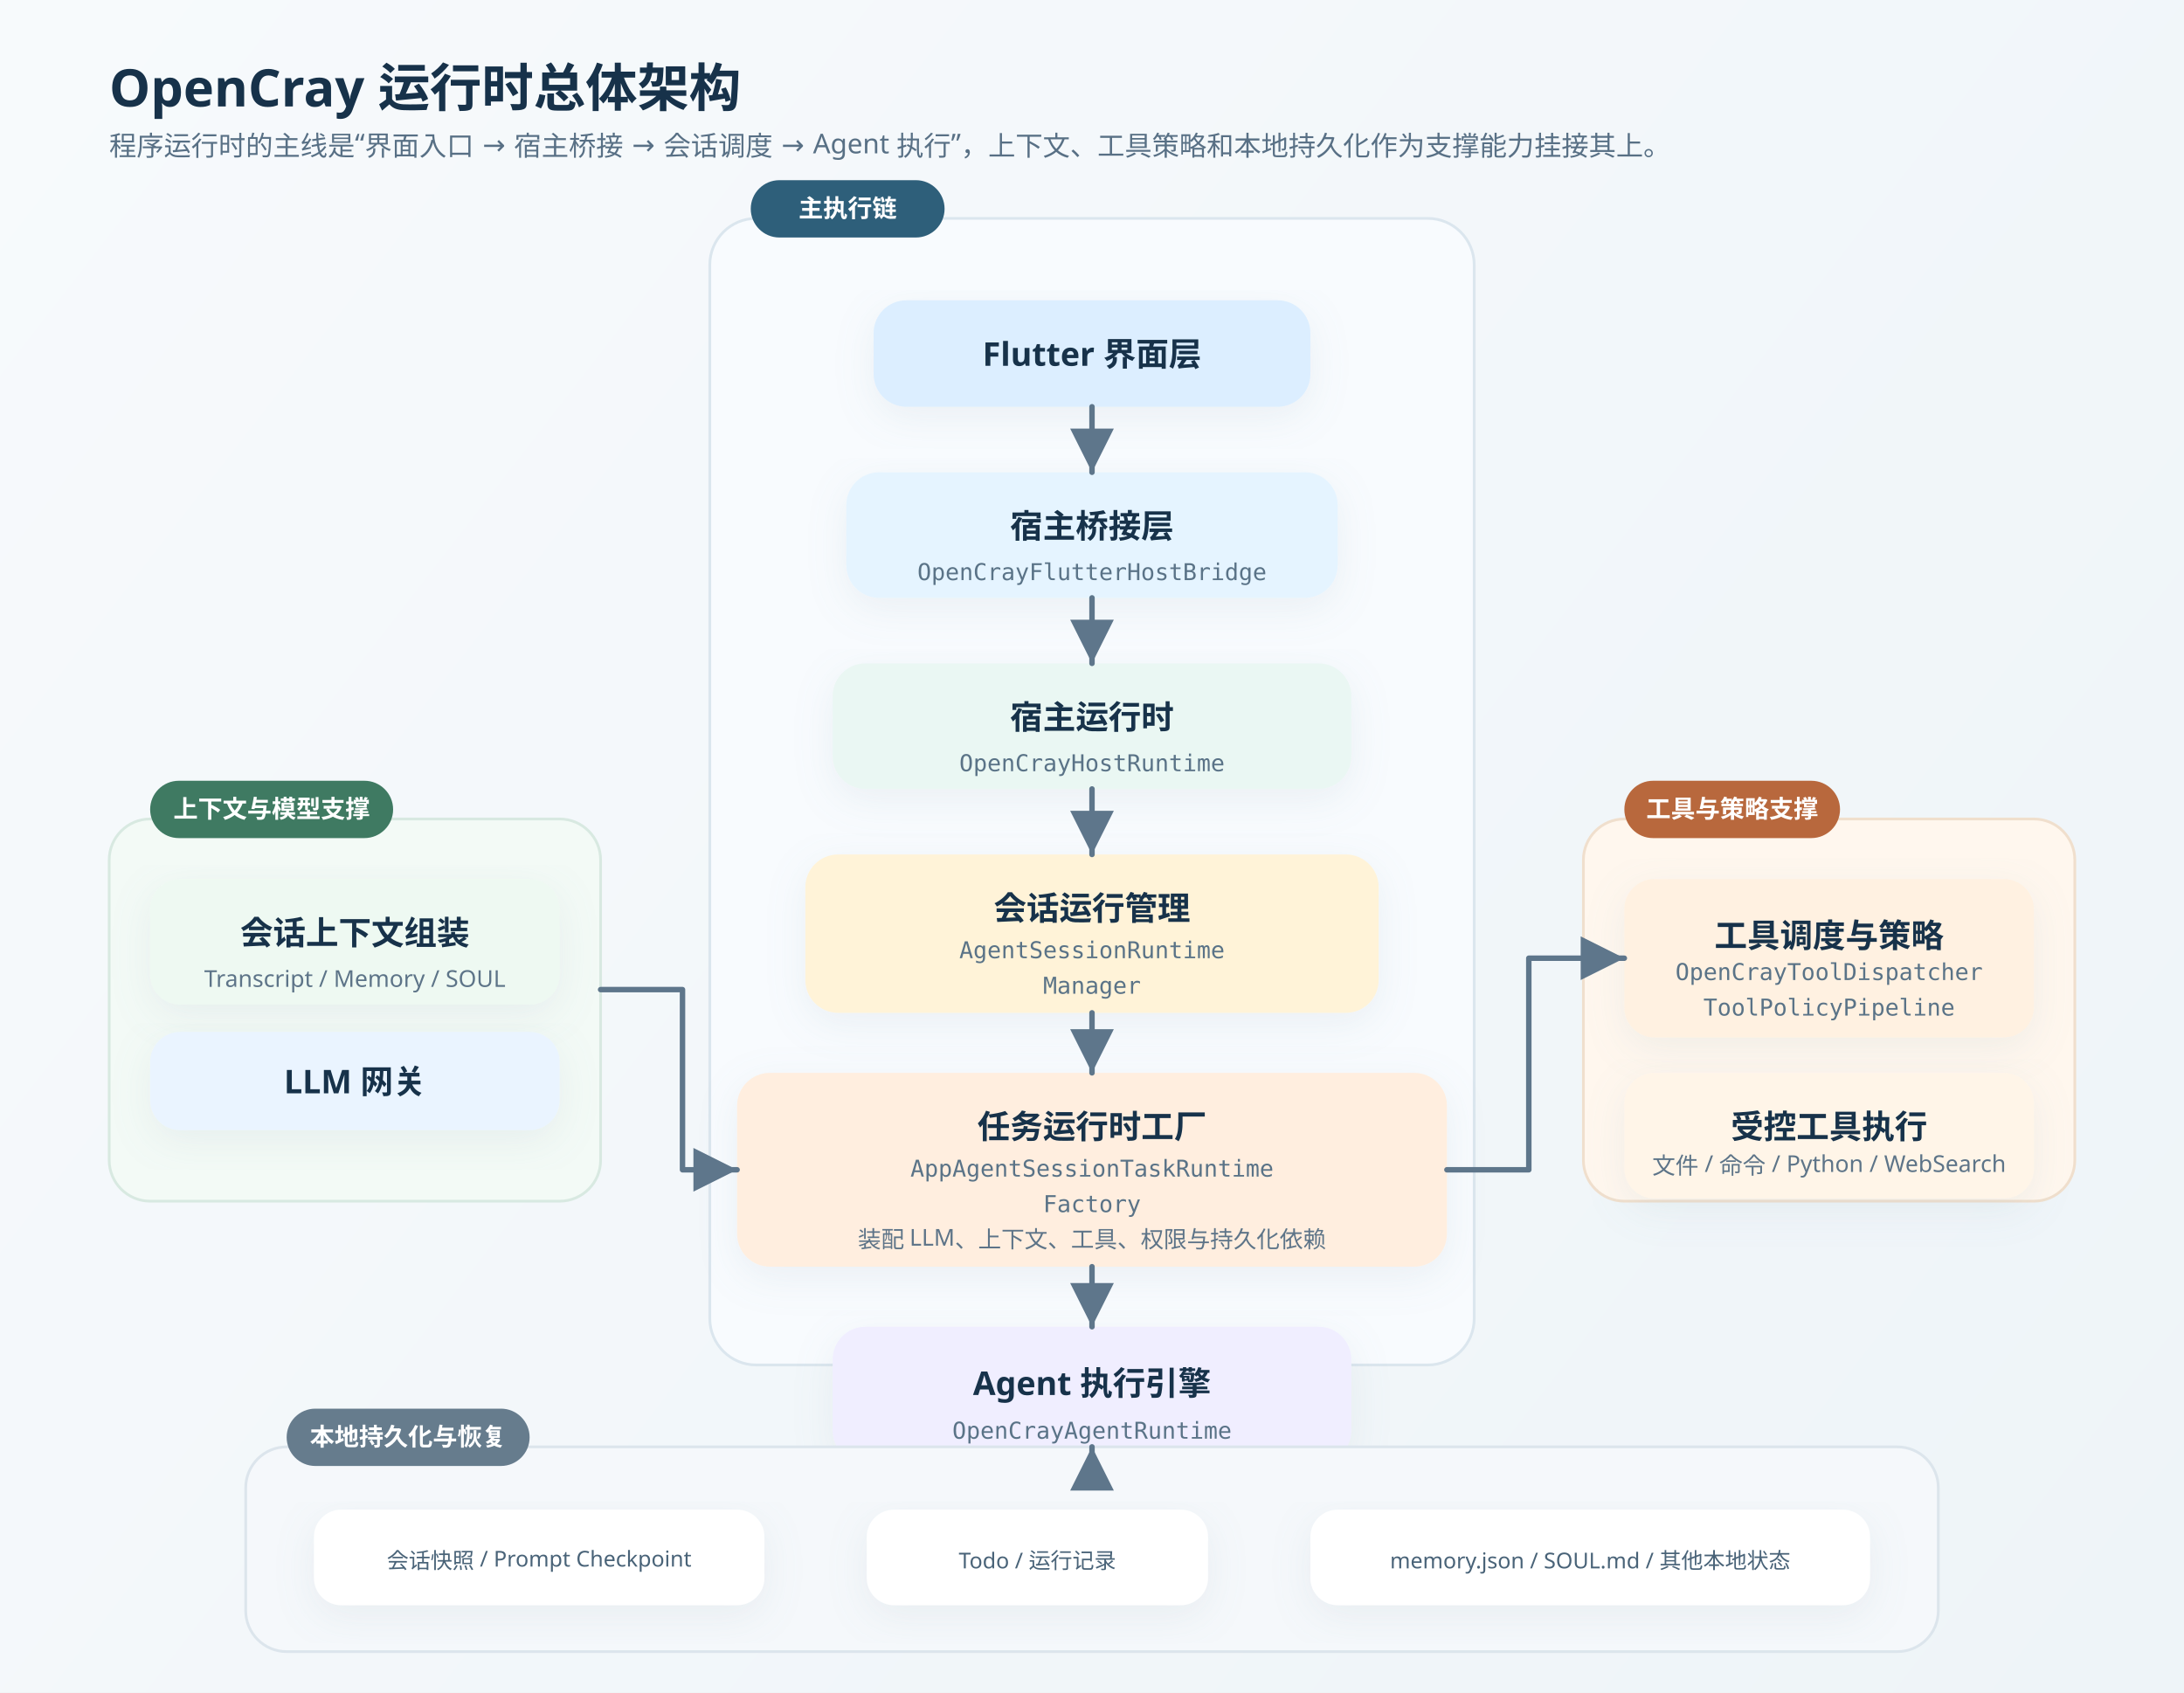
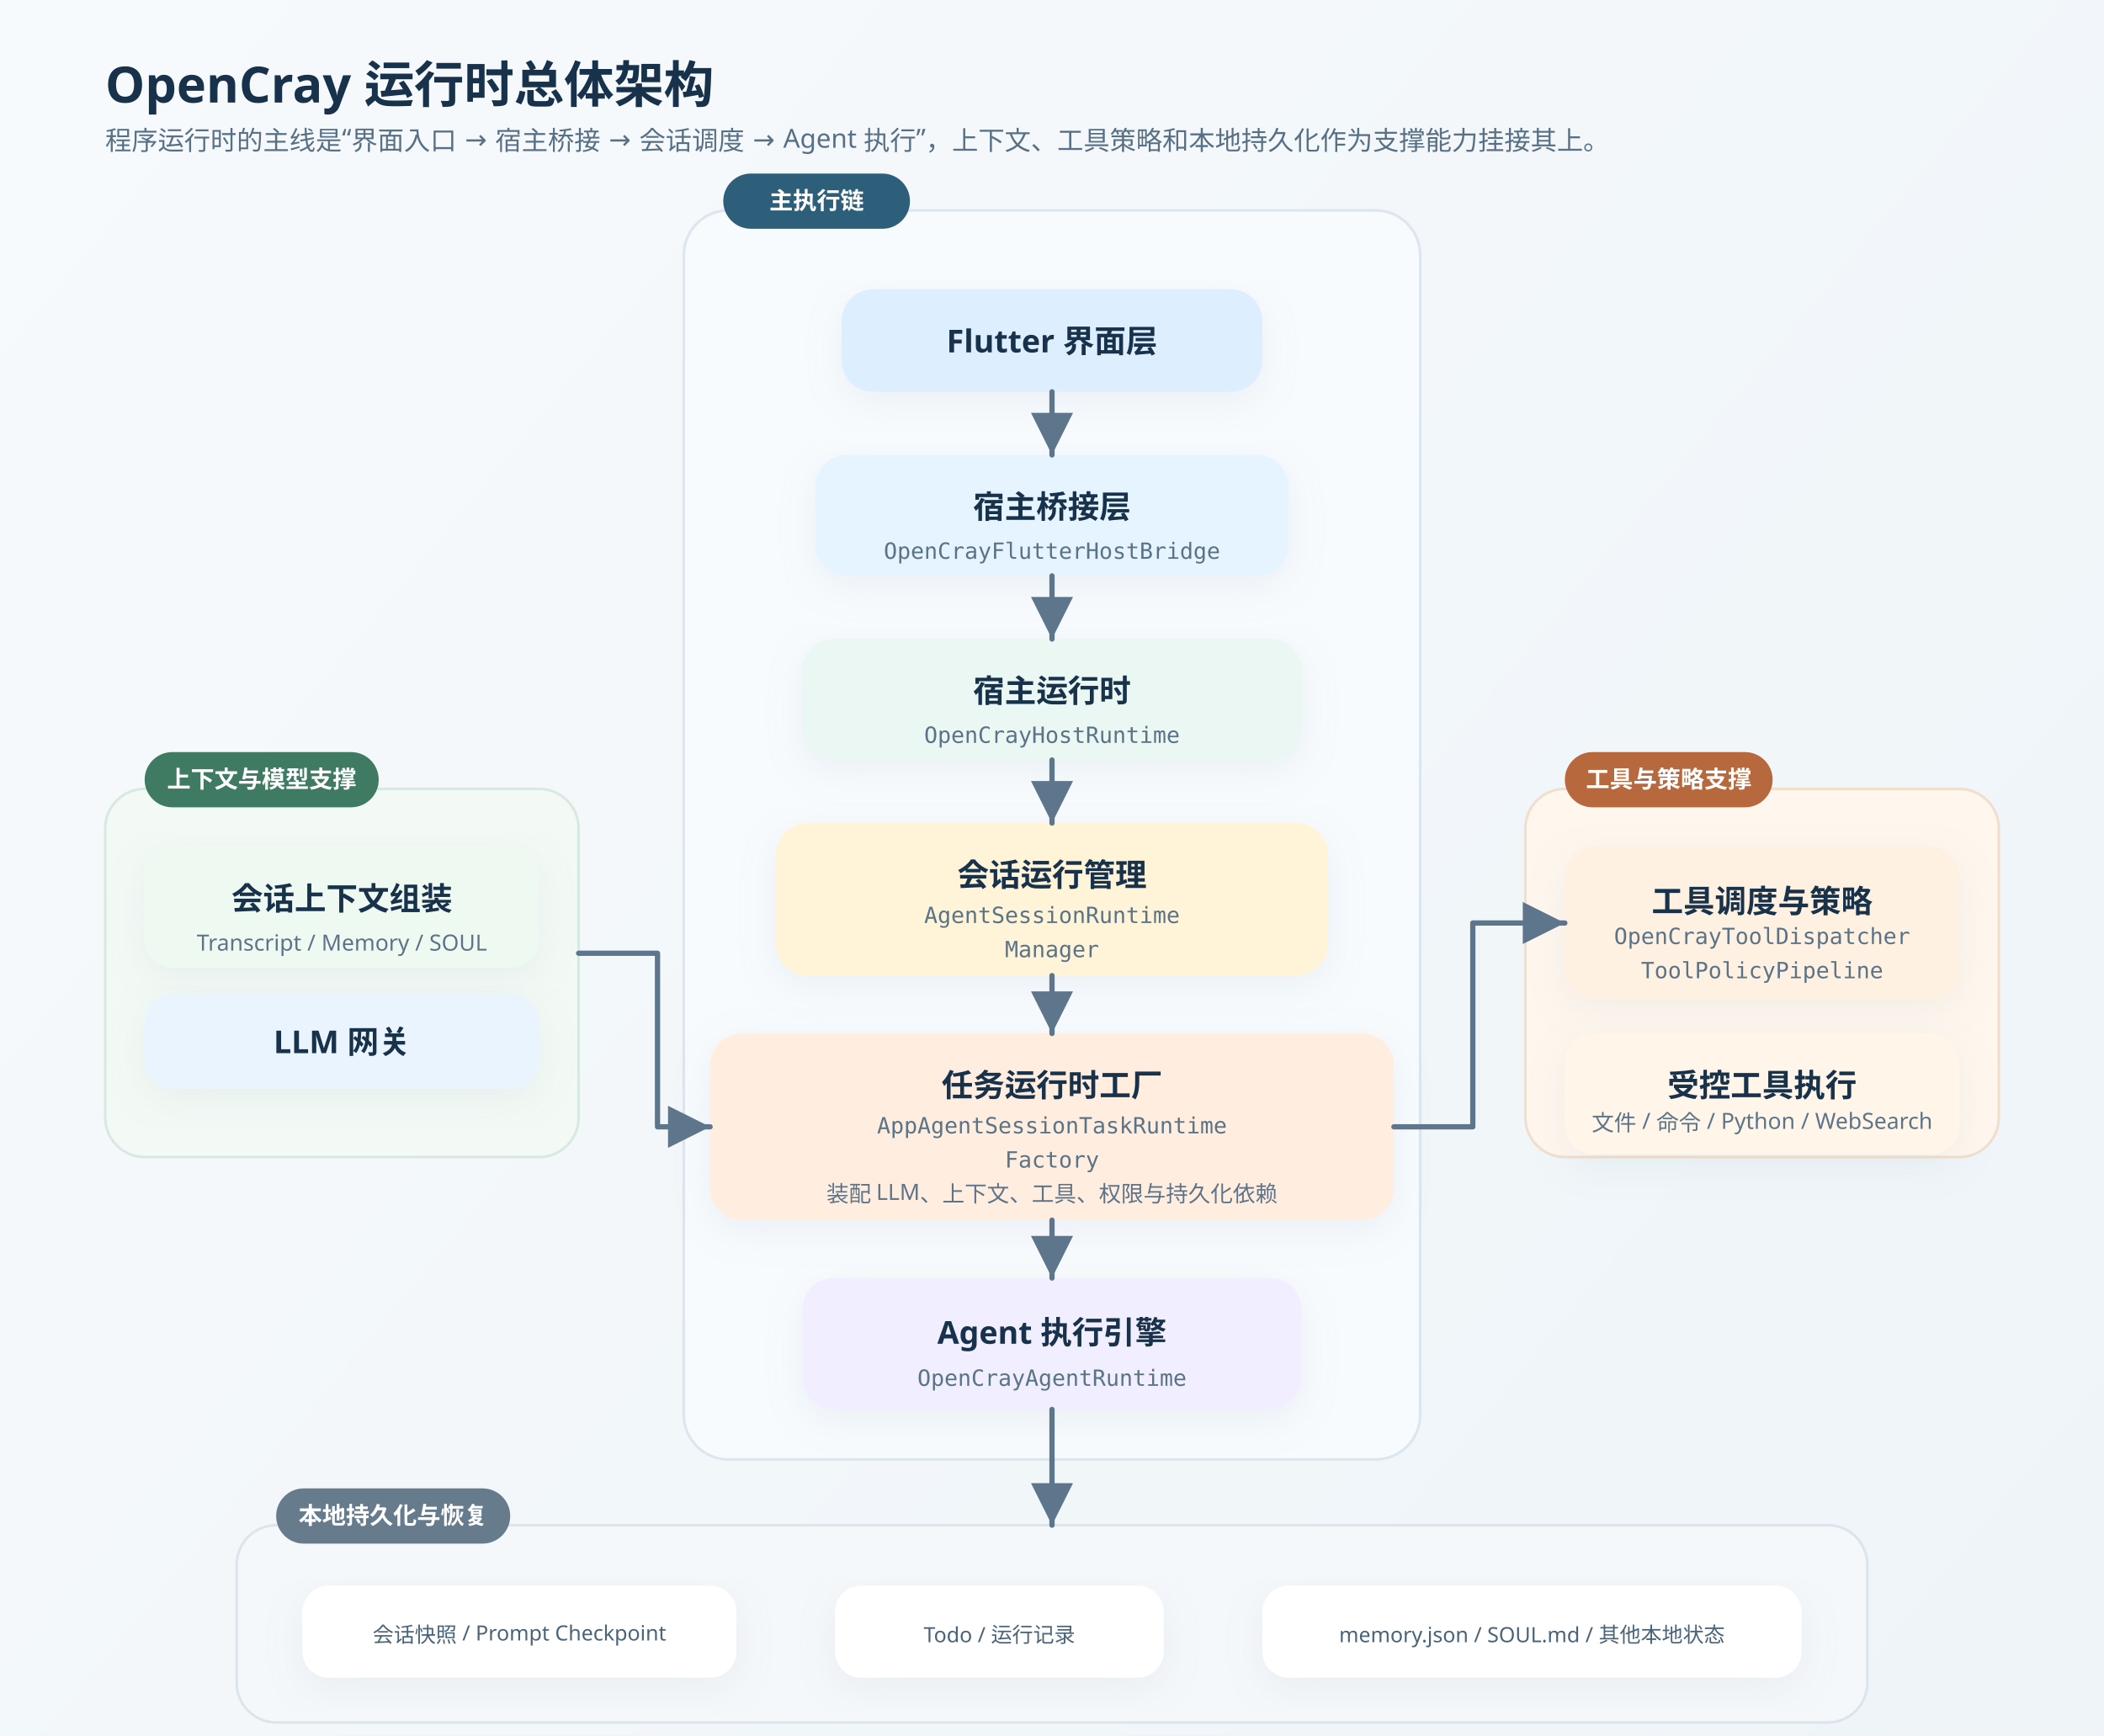
- <svg xmlns="http://www.w3.org/2000/svg" width="1600" height="1240" viewBox="0 0 1600 1240" fill="none">
+ <svg xmlns="http://www.w3.org/2000/svg" width="1600" height="1320" viewBox="0 0 1600 1320" fill="none">
  <defs>
-     <linearGradient id="bg" x1="0" y1="0" x2="1600" y2="1240" gradientUnits="userSpaceOnUse">
+     <linearGradient id="bg" x1="0" y1="0" x2="1600" y2="1320" gradientUnits="userSpaceOnUse">
      <stop stop-color="#F7FAFC" />
      <stop offset="1" stop-color="#EEF4F8" />
    </linearGradient>
    <filter id="shadow" x="-20%" y="-20%" width="140%" height="160%" color-interpolation-filters="sRGB">
      <feDropShadow dx="0" dy="8" stdDeviation="14" flood-color="#8FA4B6" flood-opacity="0.14" />
    </filter>
    <marker id="arrow" viewBox="0 0 12 12" refX="10" refY="6" markerWidth="12" markerHeight="12" orient="auto">
      <path d="M2 2L10 6L2 10V2Z" fill="#5E768B" />
    </marker>
    <style>
      .title { font: 700 38px "Microsoft YaHei", "PingFang SC", sans-serif; fill: #17324A; }
      .subtitle { font: 400 20px "Microsoft YaHei", "PingFang SC", sans-serif; fill: #587085; }
      .section-tag { font: 700 18px "Microsoft YaHei", "PingFang SC", sans-serif; fill: #FFFFFF; }
      .box-title { font: 700 24px "Microsoft YaHei", "PingFang SC", sans-serif; fill: #17324A; }
      .box-sub { font: 500 17px "Consolas", "SFMono-Regular", monospace; fill: #5A7387; }
      .note { font: 400 17px "Microsoft YaHei", "PingFang SC", sans-serif; fill: #5D7488; }
      .small { font: 500 16px "Microsoft YaHei", "PingFang SC", sans-serif; fill: #496378; }
      .arrow { stroke: #5E768B; stroke-width: 4; stroke-linecap: round; stroke-linejoin: round; marker-end: url(#arrow); fill: none; }
    </style>
  </defs>
-   <rect width="1600" height="1240" fill="url(#bg)" />
+   <rect width="1600" height="1320" fill="url(#bg)" />
  <text x="80" y="78" class="title">OpenCray 运行时总体架构</text>
  <text x="80" y="114" class="subtitle">程序运行时的主线是“界面入口 → 宿主桥接 → 会话调度 → Agent 执行”，上下文、工具策略和本地持久化作为支撑能力挂接其上。</text>
-   <rect x="520" y="160" width="560" height="840" rx="34" fill="#F8FBFE" stroke="#DBE6EE" stroke-width="2" />
+   <rect x="520" y="160" width="560" height="950" rx="34" fill="#F8FBFE" stroke="#DBE6EE" stroke-width="2" />
  <rect x="550" y="132" width="142" height="42" rx="21" fill="#2E5F7A" />
  <text x="621" y="159" text-anchor="middle" class="section-tag">主执行链</text>
  <rect x="640" y="220" width="320" height="78" rx="24" fill="#DCEEFF" filter="url(#shadow)" />
  <text x="800" y="268" text-anchor="middle" class="box-title">Flutter 界面层</text>
  <rect x="620" y="346" width="360" height="92" rx="24" fill="#E5F4FF" filter="url(#shadow)" />
  <text x="800" y="394" text-anchor="middle" class="box-title">宿主桥接层</text>
  <text x="800" y="425" text-anchor="middle" class="box-sub">OpenCrayFlutterHostBridge</text>
  <rect x="610" y="486" width="380" height="92" rx="24" fill="#EAF7F3" filter="url(#shadow)" />
  <text x="800" y="534" text-anchor="middle" class="box-title">宿主运行时</text>
  <text x="800" y="565" text-anchor="middle" class="box-sub">OpenCrayHostRuntime</text>
  <rect x="590" y="626" width="420" height="116" rx="24" fill="#FFF3D8" filter="url(#shadow)" />
  <text x="800" y="674" text-anchor="middle" class="box-title">会话运行管理</text>
  <text x="800" y="702" text-anchor="middle" class="box-sub">AgentSessionRuntime</text>
  <text x="800" y="728" text-anchor="middle" class="box-sub">Manager</text>
  <rect x="540" y="786" width="520" height="142" rx="24" fill="#FFEEDF" filter="url(#shadow)" />
  <text x="800" y="834" text-anchor="middle" class="box-title">任务运行时工厂</text>
  <text x="800" y="862" text-anchor="middle" class="box-sub">AppAgentSessionTaskRuntime</text>
  <text x="800" y="888" text-anchor="middle" class="box-sub">Factory</text>
  <text x="800" y="914" text-anchor="middle" class="note">装配 LLM、上下文、工具、权限与持久化依赖</text>
  <rect x="610" y="972" width="380" height="100" rx="24" fill="#F0EEFF" filter="url(#shadow)" />
  <text x="800" y="1022" text-anchor="middle" class="box-title">Agent 执行引擎</text>
  <text x="800" y="1054" text-anchor="middle" class="box-sub">OpenCrayAgentRuntime</text>
  <path d="M800 298V346" class="arrow" />
  <path d="M800 438V486" class="arrow" />
  <path d="M800 578V626" class="arrow" />
  <path d="M800 742V786" class="arrow" />
  <path d="M800 928V972" class="arrow" />
  <rect x="80" y="600" width="360" height="280" rx="30" fill="#F3FAF6" stroke="#D8E9E1" stroke-width="2" />
  <rect x="110" y="572" width="178" height="42" rx="21" fill="#3F7A62" />
  <text x="199" y="599" text-anchor="middle" class="section-tag">上下文与模型支撑</text>
  <rect x="110" y="644" width="300" height="92" rx="22" fill="#EEF9F2" filter="url(#shadow)" />
  <text x="260" y="692" text-anchor="middle" class="box-title">会话上下文组装</text>
  <text x="260" y="723" text-anchor="middle" class="note">Transcript / Memory / SOUL</text>
  <rect x="110" y="756" width="300" height="72" rx="22" fill="#EAF4FF" filter="url(#shadow)" />
  <text x="260" y="801" text-anchor="middle" class="box-title">LLM 网关</text>
  <path d="M440 725H500V857H540" class="arrow" />
  <rect x="1160" y="600" width="360" height="280" rx="30" fill="#FFF7EE" stroke="#F0DFCD" stroke-width="2" />
  <rect x="1190" y="572" width="158" height="42" rx="21" fill="#B8683D" />
  <text x="1269" y="599" text-anchor="middle" class="section-tag">工具与策略支撑</text>
  <rect x="1190" y="644" width="300" height="116" rx="22" fill="#FFF1E1" filter="url(#shadow)" />
  <text x="1340" y="694" text-anchor="middle" class="box-title">工具调度与策略</text>
  <text x="1340" y="718" text-anchor="middle" class="box-sub">OpenCrayToolDispatcher</text>
  <text x="1340" y="744" text-anchor="middle" class="box-sub">ToolPolicyPipeline</text>
  <rect x="1190" y="786" width="300" height="92" rx="22" fill="#FFF5E8" filter="url(#shadow)" />
  <text x="1340" y="834" text-anchor="middle" class="box-title">受控工具执行</text>
  <text x="1340" y="860" text-anchor="middle" class="note">文件 / 命令 / Python / WebSearch</text>
  <path d="M1060 857H1120V702H1190" class="arrow" />
-   <rect x="180" y="1060" width="1240" height="150" rx="30" fill="#F5F8FB" stroke="#DCE5EC" stroke-width="2" />
-   <rect x="210" y="1032" width="178" height="42" rx="21" fill="#667C8D" />
-   <text x="299" y="1059" text-anchor="middle" class="section-tag">本地持久化与恢复</text>
-   <rect x="230" y="1106" width="330" height="70" rx="20" fill="#FFFFFF" filter="url(#shadow)" />
-   <text x="395" y="1149" text-anchor="middle" class="small">会话快照 / Prompt Checkpoint</text>
-   <rect x="635" y="1106" width="250" height="70" rx="20" fill="#FFFFFF" filter="url(#shadow)" />
-   <text x="760" y="1149" text-anchor="middle" class="small">Todo / 运行记录</text>
-   <rect x="960" y="1106" width="410" height="70" rx="20" fill="#FFFFFF" filter="url(#shadow)" />
-   <text x="1165" y="1149" text-anchor="middle" class="small">memory.json / SOUL.md / 其他本地状态</text>
-   <path d="M800 1072V1060" class="arrow" />
+   <rect x="180" y="1160" width="1240" height="150" rx="30" fill="#F5F8FB" stroke="#DCE5EC" stroke-width="2" />
+   <rect x="210" y="1132" width="178" height="42" rx="21" fill="#667C8D" />
+   <text x="299" y="1159" text-anchor="middle" class="section-tag">本地持久化与恢复</text>
+   <rect x="230" y="1206" width="330" height="70" rx="20" fill="#FFFFFF" filter="url(#shadow)" />
+   <text x="395" y="1249" text-anchor="middle" class="small">会话快照 / Prompt Checkpoint</text>
+   <rect x="635" y="1206" width="250" height="70" rx="20" fill="#FFFFFF" filter="url(#shadow)" />
+   <text x="760" y="1249" text-anchor="middle" class="small">Todo / 运行记录</text>
+   <rect x="960" y="1206" width="410" height="70" rx="20" fill="#FFFFFF" filter="url(#shadow)" />
+   <text x="1165" y="1249" text-anchor="middle" class="small">memory.json / SOUL.md / 其他本地状态</text>
+   <path d="M800 1072V1160" class="arrow" />
</svg>
